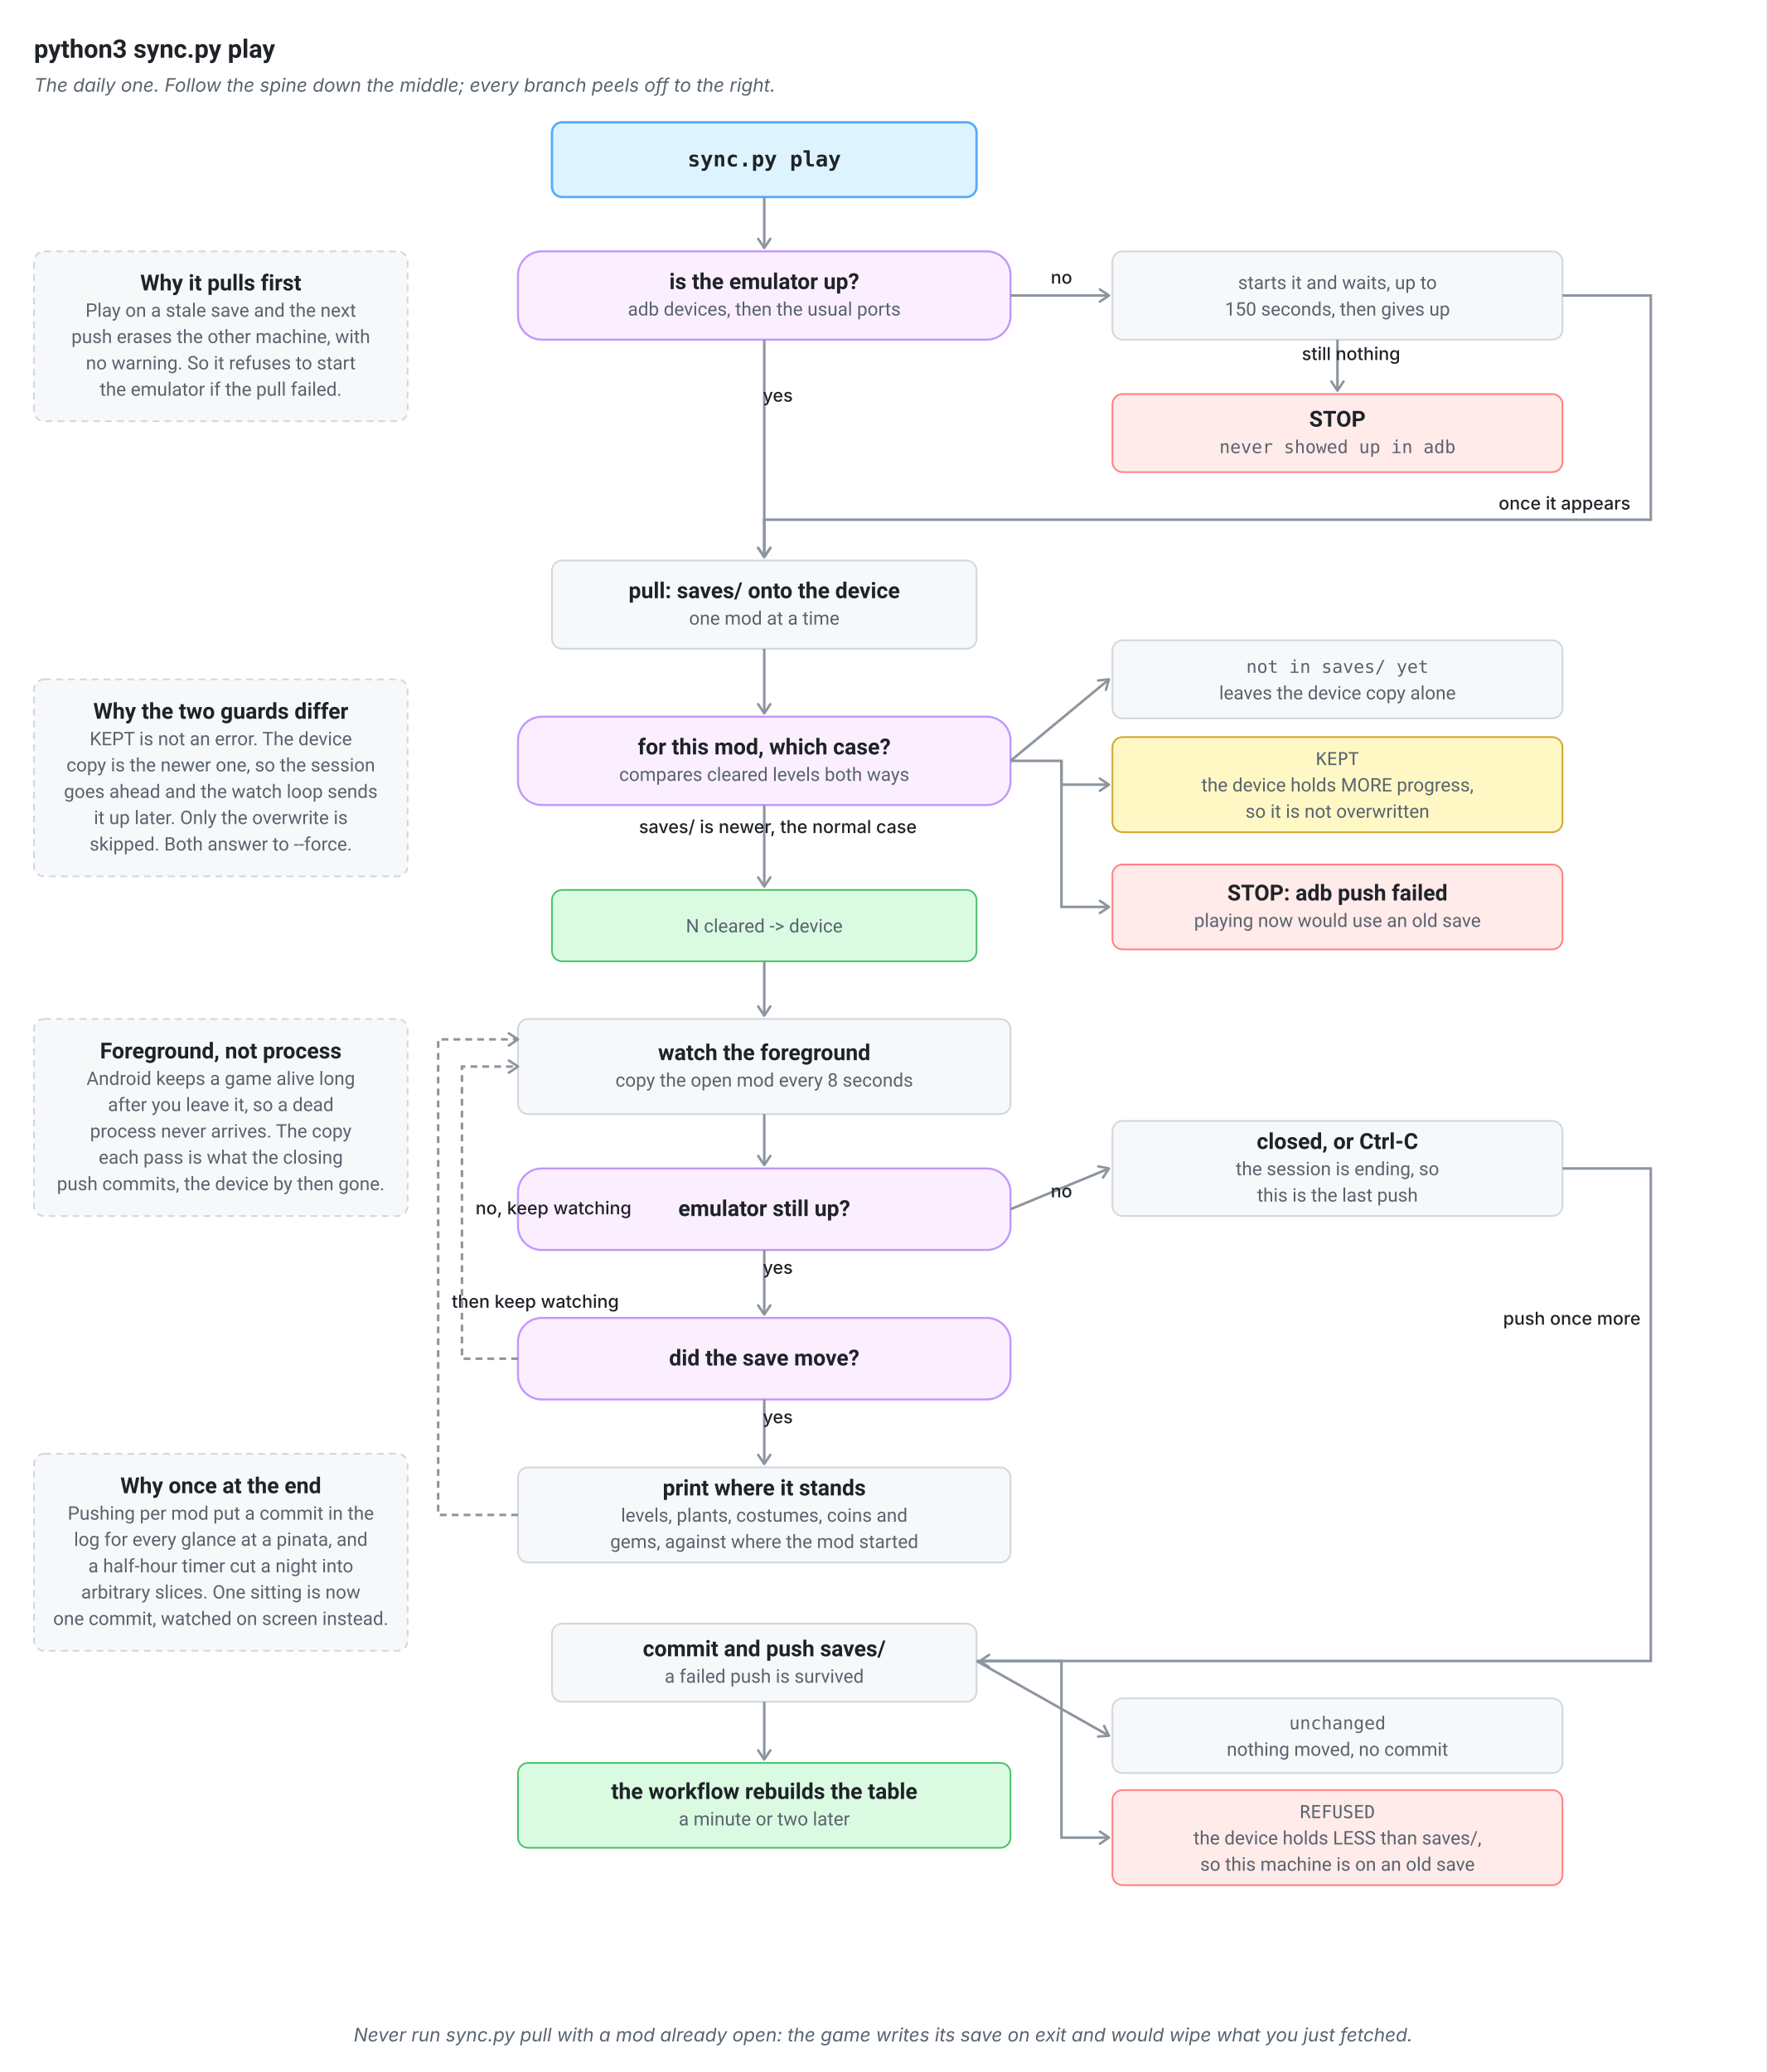
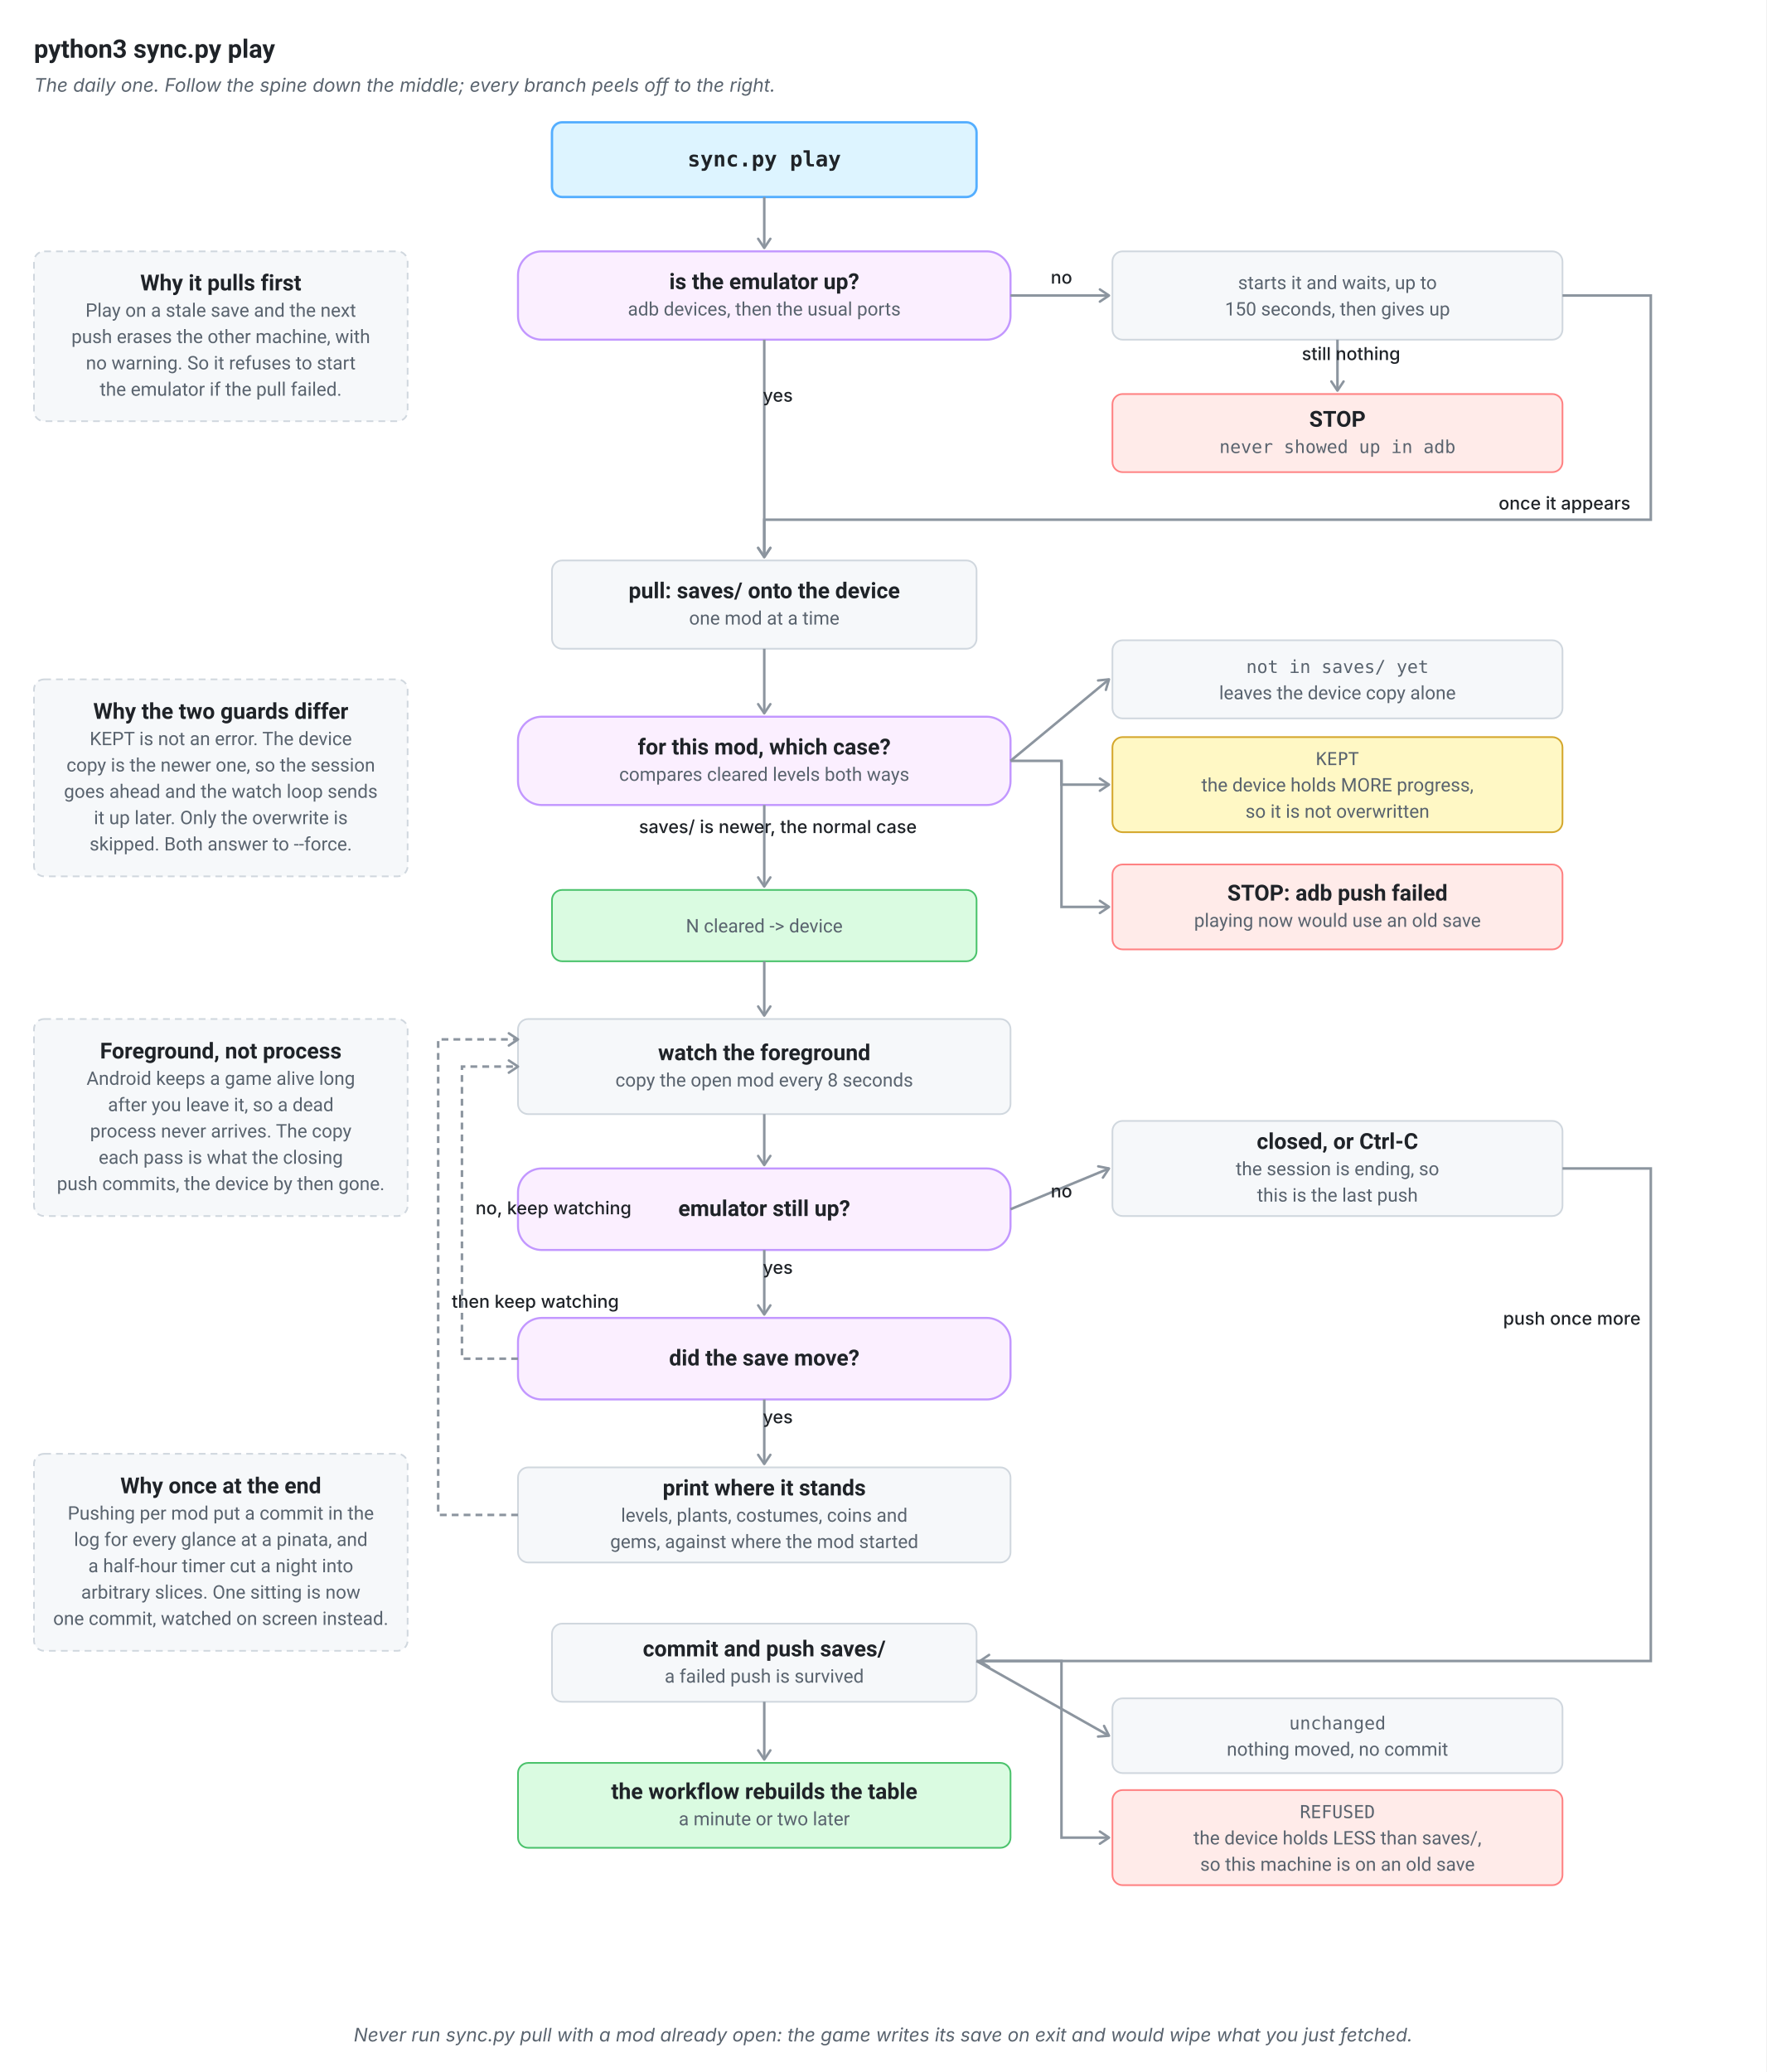
<svg xmlns="http://www.w3.org/2000/svg" width="1040" height="1220" viewBox="0 0 1040 1220" role="img" aria-labelledby="t d">
  <style>
-   .bg   { fill: #ffffff; }
-   .box  { fill: #f6f8fa; stroke: #d0d7de; stroke-width: 1; }
-   .cmdb { fill: #ddf4ff; stroke: #54aeff; stroke-width: 1.4; }
-   .okb  { fill: #dafbe1; stroke: #4ac26b; stroke-width: 1; }
-   .warnb{ fill: #fff8c5; stroke: #d4a72c; stroke-width: 1; }
-   .stopb{ fill: #ffebe9; stroke: #ff8182; stroke-width: 1; }
-   .noteb{ fill: #f6f8fa; stroke: #d0d7de; stroke-width: 1; stroke-dasharray: 4 3; }
-   .deci { fill: #fbefff; stroke: #c297ff; stroke-width: 1.2; }
+   .bg    { fill: #ffffff; }
+   .box   { fill: #f6f8fa; stroke: #d0d7de; stroke-width: 1; }
+   .cmdb  { fill: #ddf4ff; stroke: #54aeff; stroke-width: 1.4; }
+   .okb   { fill: #dafbe1; stroke: #4ac26b; stroke-width: 1; }
+   .warnb { fill: #fff8c5; stroke: #d4a72c; stroke-width: 1; }
+   .warn  { fill: #ffebe9; stroke: #ff8182; stroke-width: 1; }
+   .stopb { fill: #ffebe9; stroke: #ff8182; stroke-width: 1; }
+   .noteb { fill: #f6f8fa; stroke: #d0d7de; stroke-width: 1; stroke-dasharray: 4 3; }
+   .deci  { fill: #fbefff; stroke: #c297ff; stroke-width: 1.2; }
+   .hd1   { fill: #ddf4ff; stroke: #54aeff; stroke-width: 1; }
+   .hd2   { fill: #dafbe1; stroke: #4ac26b; stroke-width: 1; }
+   .hd3   { fill: #fff8c5; stroke: #d4a72c; stroke-width: 1; }
+   .hd4   { fill: #fbefff; stroke: #c297ff; stroke-width: 1; }
+   .boxa  { fill: #ddf4ff; stroke: #54aeff; stroke-width: 1; }
+   .boxb  { fill: #fff8c5; stroke: #d4a72c; stroke-width: 1; }
+   .boxc  { fill: #dafbe1; stroke: #4ac26b; stroke-width: 1; }
  .h    { fill: #1f2328; font: 600 13px -apple-system, "Segoe UI", Roboto, sans-serif; }
  .s    { fill: #59636e; font: 400 11px -apple-system, "Segoe UI", Roboto, sans-serif; }
  .cmd  { fill: #1f2328; font: 600 12.5px ui-monospace, SFMono-Regular, Menlo, monospace; }
  .mono { fill: #59636e; font: 400 10.5px ui-monospace, SFMono-Regular, Menlo, monospace; }
+   .lbl  { fill: #1f2328; font: 600 11.5px ui-monospace, SFMono-Regular, Menlo, monospace; }
+   .m    { fill: #59636e; font: 400 10.5px ui-monospace, SFMono-Regular, Menlo, monospace; }
  .edge { stroke: #8c959f; stroke-width: 1.5; fill: none; }
+   .arr  { stroke: #8c959f; stroke-width: 1.5; fill: none; }
  .ah   { stroke: #8c959f; fill: none; }
  .elbl { fill: #1f2328; font: 500 10.5px -apple-system, "Segoe UI", sans-serif; }
  .sect { fill: #1f2328; font: 700 15px -apple-system, "Segoe UI", Roboto, sans-serif; }
  .cap  { fill: #59636e; font: italic 400 11px -apple-system, "Segoe UI", sans-serif; }
  @media (prefers-color-scheme: dark) {
-     .bg   { fill: #0d1117; }
-     .box  { fill: #161b22; stroke: #30363d; }
-     .cmdb { fill: #121d2f; stroke: #1f6feb; }
-     .okb  { fill: #12261e; stroke: #238636; }
-     .warnb{ fill: #272115; stroke: #9e6a03; }
-     .stopb{ fill: #25171c; stroke: #f85149; }
-     .noteb{ fill: #161b22; stroke: #30363d; }
-     .deci { fill: #21162d; stroke: #8957e5; }
-     .h    { fill: #e6edf3; }
-     .s    { fill: #8b949e; }
-     .cmd  { fill: #e6edf3; }
-     .mono { fill: #8b949e; }
-     .edge { stroke: #6e7681; }
-     .ah   { stroke: #6e7681; }
-     .elbl { fill: #e6edf3; }
-     .sect { fill: #e6edf3; }
-     .cap  { fill: #8b949e; }
+     .bg    { fill: #0d1117; }
+     .box   { fill: #161b22; stroke: #30363d; }
+     .cmdb  { fill: #121d2f; stroke: #1f6feb; }
+     .okb   { fill: #12261e; stroke: #238636; }
+     .warnb { fill: #272115; stroke: #9e6a03; }
+     .warn  { fill: #25171c; stroke: #f85149; }
+     .stopb { fill: #25171c; stroke: #f85149; }
+     .noteb { fill: #161b22; stroke: #30363d; }
+     .deci  { fill: #21162d; stroke: #8957e5; }
+     .hd1   { fill: #121d2f; stroke: #1f6feb; }
+     .hd2   { fill: #12261e; stroke: #238636; }
+     .hd3   { fill: #272115; stroke: #9e6a03; }
+     .hd4   { fill: #21162d; stroke: #8957e5; }
+     .boxa  { fill: #121d2f; stroke: #1f6feb; }
+     .boxb  { fill: #272115; stroke: #9e6a03; }
+     .boxc  { fill: #12261e; stroke: #238636; }
+     .h     { fill: #e6edf3; }
+     .s     { fill: #8b949e; }
+     .cmd   { fill: #e6edf3; }
+     .mono  { fill: #8b949e; }
+     .lbl   { fill: #e6edf3; }
+     .m     { fill: #8b949e; }
+     .edge  { stroke: #6e7681; }
+     .arr   { stroke: #6e7681; }
+     .ah    { stroke: #6e7681; }
+     .elbl  { fill: #e6edf3; }
+     .sect  { fill: #e6edf3; }
+     .cap   { fill: #8b949e; }
  }
</style>
  <defs>
    <marker id="a" viewBox="0 0 10 10" refX="8" refY="5" markerWidth="6" markerHeight="6" orient="auto-start-reverse">
      <path class="ah" d="M2 1L8 5L2 9" stroke-width="1.6" stroke-linecap="round" stroke-linejoin="round" />
    </marker>
  </defs>
  <rect class="bg" width="1040" height="1220" />
  <text class="sect" x="20" y="34">python3 sync.py play</text>
-   <text class="cap" x="20" y="54" text-anchor="start">The daily one. Follow the spine down the middle; every branch peels off to the right.</text>
+   <text class="cap" x="20" y="54">The daily one. Follow the spine down the middle; every branch peels off to the right.</text>
  <rect class="cmdb" x="325" y="72" width="250" height="44" rx="6" />
-   <text class="cmd" x="450.0" y="98.0" text-anchor="middle">sync.py play</text>
+   <text class="cmd" x="450" y="98" text-anchor="middle">sync.py play</text>
  <rect class="deci" x="305" y="148" width="290" height="52" rx="14" />
-   <text class="h" x="450.0" y="170.2" text-anchor="middle">is the emulator up?</text>
-   <text class="s" x="450.0" y="185.8" text-anchor="middle">adb devices, then the usual ports</text>
+   <text class="h" x="450" y="170.25" text-anchor="middle">is the emulator up?</text>
+   <text class="s" x="450" y="185.75" text-anchor="middle">adb devices, then the usual ports</text>
  <rect class="box" x="655" y="148" width="265" height="52" rx="6" />
-   <text class="s" x="787.5" y="170.2" text-anchor="middle">starts it and waits, up to</text>
-   <text class="s" x="787.5" y="185.8" text-anchor="middle">150 seconds, then gives up</text>
+   <text class="s" x="787.5" y="170.25" text-anchor="middle">starts it and waits, up to</text>
+   <text class="s" x="787.5" y="185.75" text-anchor="middle">150 seconds, then gives up</text>
  <rect class="stopb" x="655" y="232" width="265" height="46" rx="6" />
-   <text class="h" x="787.5" y="251.2" text-anchor="middle">STOP</text>
-   <text class="mono" x="787.5" y="266.8" text-anchor="middle">never showed up in adb</text>
+   <text class="h" x="787.5" y="251.25" text-anchor="middle">STOP</text>
+   <text class="mono" x="787.5" y="266.75" text-anchor="middle">never showed up in adb</text>
  <rect class="box" x="325" y="330" width="250" height="52" rx="6" />
-   <text class="h" x="450.0" y="352.2" text-anchor="middle">pull: saves/ onto the device</text>
-   <text class="s" x="450.0" y="367.8" text-anchor="middle">one mod at a time</text>
+   <text class="h" x="450" y="352.25" text-anchor="middle">pull: saves/ onto the device</text>
+   <text class="s" x="450" y="367.75" text-anchor="middle">one mod at a time</text>
  <rect class="deci" x="305" y="422" width="290" height="52" rx="14" />
-   <text class="h" x="450.0" y="444.2" text-anchor="middle">for this mod, which case?</text>
-   <text class="s" x="450.0" y="459.8" text-anchor="middle">compares cleared levels both ways</text>
+   <text class="h" x="450" y="444.25" text-anchor="middle">for this mod, which case?</text>
+   <text class="s" x="450" y="459.75" text-anchor="middle">compares cleared levels both ways</text>
  <rect class="box" x="655" y="377" width="265" height="46" rx="6" />
-   <text class="mono" x="787.5" y="396.2" text-anchor="middle">not in saves/ yet</text>
-   <text class="s" x="787.5" y="411.8" text-anchor="middle">leaves the device copy alone</text>
+   <text class="mono" x="787.5" y="396.25" text-anchor="middle">not in saves/ yet</text>
+   <text class="s" x="787.5" y="411.75" text-anchor="middle">leaves the device copy alone</text>
  <rect class="warnb" x="655" y="434" width="265" height="56" rx="6" />
  <text class="mono" x="787.5" y="450.5" text-anchor="middle">KEPT</text>
-   <text class="s" x="787.5" y="466.0" text-anchor="middle">the device holds MORE progress,</text>
+   <text class="s" x="787.5" y="466" text-anchor="middle">the device holds MORE progress,</text>
  <text class="s" x="787.5" y="481.5" text-anchor="middle">so it is not overwritten</text>
  <rect class="stopb" x="655" y="509" width="265" height="50" rx="6" />
-   <text class="h" x="787.5" y="530.2" text-anchor="middle">STOP: adb push failed</text>
-   <text class="s" x="787.5" y="545.8" text-anchor="middle">playing now would use an old save</text>
+   <text class="h" x="787.5" y="530.25" text-anchor="middle">STOP: adb push failed</text>
+   <text class="s" x="787.5" y="545.75" text-anchor="middle">playing now would use an old save</text>
  <rect class="okb" x="325" y="524" width="250" height="42" rx="6" />
-   <text class="s" x="450.0" y="549.0" text-anchor="middle">N cleared -&gt; device</text>
+   <text class="s" x="450" y="549" text-anchor="middle">N cleared -&gt; device</text>
  <rect class="box" x="305" y="600" width="290" height="56" rx="6" />
-   <text class="h" x="450.0" y="624.2" text-anchor="middle">watch the foreground</text>
-   <text class="s" x="450.0" y="639.8" text-anchor="middle">copy the open mod every 8 seconds</text>
+   <text class="h" x="450" y="624.25" text-anchor="middle">watch the foreground</text>
+   <text class="s" x="450" y="639.75" text-anchor="middle">copy the open mod every 8 seconds</text>
  <rect class="deci" x="305" y="688" width="290" height="48" rx="14" />
-   <text class="h" x="450.0" y="716.0" text-anchor="middle">emulator still up?</text>
+   <text class="h" x="450" y="716" text-anchor="middle">emulator still up?</text>
  <rect class="box" x="655" y="660" width="265" height="56" rx="6" />
  <text class="h" x="787.5" y="676.5" text-anchor="middle">closed, or Ctrl-C</text>
-   <text class="s" x="787.5" y="692.0" text-anchor="middle">the session is ending, so</text>
+   <text class="s" x="787.5" y="692" text-anchor="middle">the session is ending, so</text>
  <text class="s" x="787.5" y="707.5" text-anchor="middle">this is the last push</text>
  <rect class="deci" x="305" y="776" width="290" height="48" rx="14" />
-   <text class="h" x="450.0" y="804.0" text-anchor="middle">did the save move?</text>
+   <text class="h" x="450" y="804" text-anchor="middle">did the save move?</text>
  <rect class="box" x="305" y="864" width="290" height="56" rx="6" />
-   <text class="h" x="450.0" y="880.5" text-anchor="middle">print where it stands</text>
-   <text class="s" x="450.0" y="896.0" text-anchor="middle">levels, plants, costumes, coins and</text>
-   <text class="s" x="450.0" y="911.5" text-anchor="middle">gems, against where the mod started</text>
+   <text class="h" x="450" y="880.5" text-anchor="middle">print where it stands</text>
+   <text class="s" x="450" y="896" text-anchor="middle">levels, plants, costumes, coins and</text>
+   <text class="s" x="450" y="911.5" text-anchor="middle">gems, against where the mod started</text>
  <rect class="box" x="655" y="1000" width="265" height="44" rx="6" />
-   <text class="mono" x="787.5" y="1018.2" text-anchor="middle">unchanged</text>
-   <text class="s" x="787.5" y="1033.8" text-anchor="middle">nothing moved, no commit</text>
+   <text class="mono" x="787.5" y="1018.25" text-anchor="middle">unchanged</text>
+   <text class="s" x="787.5" y="1033.75" text-anchor="middle">nothing moved, no commit</text>
  <rect class="stopb" x="655" y="1054" width="265" height="56" rx="6" />
  <text class="mono" x="787.5" y="1070.5" text-anchor="middle">REFUSED</text>
-   <text class="s" x="787.5" y="1086.0" text-anchor="middle">the device holds LESS than saves/,</text>
+   <text class="s" x="787.5" y="1086" text-anchor="middle">the device holds LESS than saves/,</text>
  <text class="s" x="787.5" y="1101.5" text-anchor="middle">so this machine is on an old save</text>
  <rect class="box" x="325" y="956" width="250" height="46" rx="6" />
-   <text class="h" x="450.0" y="975.2" text-anchor="middle">commit and push saves/</text>
-   <text class="s" x="450.0" y="990.8" text-anchor="middle">a failed push is survived</text>
+   <text class="h" x="450" y="975.25" text-anchor="middle">commit and push saves/</text>
+   <text class="s" x="450" y="990.75" text-anchor="middle">a failed push is survived</text>
  <rect class="okb" x="305" y="1038" width="290" height="50" rx="6" />
-   <text class="h" x="450.0" y="1059.2" text-anchor="middle">the workflow rebuilds the table</text>
-   <text class="s" x="450.0" y="1074.8" text-anchor="middle">a minute or two later</text>
-   <path class="edge" d="M450.0 116 L450.0 146" marker-end="url(#a)" />
-   <path class="edge" d="M595 174.0 L653 174.0" marker-end="url(#a)" />
-   <text class="elbl" x="625.0" y="167.0" text-anchor="middle">no</text>
+   <text class="h" x="450" y="1059.25" text-anchor="middle">the workflow rebuilds the table</text>
+   <text class="s" x="450" y="1074.75" text-anchor="middle">a minute or two later</text>
+   <path class="edge" d="M450 116 L450 146" marker-end="url(#a)" />
+   <path class="edge" d="M595 174 L653 174" marker-end="url(#a)" />
+   <text class="elbl" x="625" y="167" text-anchor="middle">no</text>
  <path class="edge" d="M787.5 200 L787.5 230" marker-end="url(#a)" />
-   <text class="elbl" x="795.5" y="212.0" text-anchor="middle">still nothing</text>
-   <path class="edge" d="M450.0 200 L450.0 328" marker-end="url(#a)" />
-   <text class="elbl" x="458.0" y="236.5" text-anchor="middle">yes</text>
+   <text class="elbl" x="795.5" y="212" text-anchor="middle">still nothing</text>
+   <path class="edge" d="M450 200 L450 328" marker-end="url(#a)" />
+   <text class="elbl" x="458" y="236.5" text-anchor="middle">yes</text>
  <path class="edge" d="M920 174 L972 174 L972 306 L450 306 L450 328" marker-end="url(#a)" />
  <text class="elbl" x="960" y="300" text-anchor="end">once it appears</text>
-   <path class="edge" d="M450.0 382 L450.0 420" marker-end="url(#a)" />
-   <path class="edge" d="M595 448.0 L653 400.0" marker-end="url(#a)" />
+   <path class="edge" d="M450 382 L450 420" marker-end="url(#a)" />
+   <path class="edge" d="M595 448 L653 400" marker-end="url(#a)" />
  <path class="edge" d="M595 448 L625 448 L625 462 L653 462" marker-end="url(#a)" />
  <path class="edge" d="M625 448 L625 534 L653 534" marker-end="url(#a)" />
-   <path class="edge" d="M450.0 474 L450.0 522" marker-end="url(#a)" />
-   <text class="elbl" x="458.0" y="490.5" text-anchor="middle">saves/ is newer, the normal case</text>
-   <path class="edge" d="M450.0 566 L450.0 598" marker-end="url(#a)" />
-   <path class="edge" d="M450.0 656 L450.0 686" marker-end="url(#a)" />
-   <path class="edge" d="M595 712.0 L653 688.0" marker-end="url(#a)" />
-   <text class="elbl" x="625.0" y="705.0" text-anchor="middle">no</text>
-   <path class="edge" d="M450.0 736 L450.0 774" marker-end="url(#a)" />
-   <text class="elbl" x="458.0" y="750.0" text-anchor="middle">yes</text>
-   <path class="edge" d="M450.0 824 L450.0 862" marker-end="url(#a)" />
-   <text class="elbl" x="458.0" y="838.0" text-anchor="middle">yes</text>
+   <path class="edge" d="M450 474 L450 522" marker-end="url(#a)" />
+   <text class="elbl" x="458" y="490.5" text-anchor="middle">saves/ is newer, the normal case</text>
+   <path class="edge" d="M450 566 L450 598" marker-end="url(#a)" />
+   <path class="edge" d="M450 656 L450 686" marker-end="url(#a)" />
+   <path class="edge" d="M595 712 L653 688" marker-end="url(#a)" />
+   <text class="elbl" x="625" y="705" text-anchor="middle">no</text>
+   <path class="edge" d="M450 736 L450 774" marker-end="url(#a)" />
+   <text class="elbl" x="458" y="750" text-anchor="middle">yes</text>
+   <path class="edge" d="M450 824 L450 862" marker-end="url(#a)" />
+   <text class="elbl" x="458" y="838" text-anchor="middle">yes</text>
  <path class="edge" d="M920 688 L972 688 L972 978 L577 978" marker-end="url(#a)" />
  <text class="elbl" x="966" y="780" text-anchor="end">push once more</text>
  <path class="edge" d="M575 978 L653 1022" marker-end="url(#a)" />
  <path class="edge" d="M575 978 L625 978 L625 1082 L653 1082" marker-end="url(#a)" />
  <path class="edge" d="M305 892 L258 892 L258 612 L305 612" marker-end="url(#a)" stroke-dasharray="4 3" />
-   <text class="elbl" x="266" y="770" text-anchor="start">then keep watching</text>
-   <path class="edge" d="M450.0 1002 L450.0 1036" marker-end="url(#a)" />
+   <text class="elbl" x="266" y="770">then keep watching</text>
+   <path class="edge" d="M450 1002 L450 1036" marker-end="url(#a)" />
  <path class="edge" d="M305 800 L272 800 L272 628 L305 628" marker-end="url(#a)" stroke-dasharray="4 3" />
-   <text class="elbl" x="280" y="715" text-anchor="start">no, keep watching</text>
+   <text class="elbl" x="280" y="715">no, keep watching</text>
  <rect class="noteb" x="20" y="148" width="220" height="100" rx="6" />
-   <text class="h" x="130.0" y="171.0" text-anchor="middle">Why it pulls first</text>
-   <text class="s" x="130.0" y="186.5" text-anchor="middle">Play on a stale save and the next</text>
-   <text class="s" x="130.0" y="202.0" text-anchor="middle">push erases the other machine, with</text>
-   <text class="s" x="130.0" y="217.5" text-anchor="middle">no warning. So it refuses to start</text>
-   <text class="s" x="130.0" y="233.0" text-anchor="middle">the emulator if the pull failed.</text>
+   <text class="h" x="130" y="171" text-anchor="middle">Why it pulls first</text>
+   <text class="s" x="130" y="186.5" text-anchor="middle">Play on a stale save and the next</text>
+   <text class="s" x="130" y="202" text-anchor="middle">push erases the other machine, with</text>
+   <text class="s" x="130" y="217.5" text-anchor="middle">no warning. So it refuses to start</text>
+   <text class="s" x="130" y="233" text-anchor="middle">the emulator if the pull failed.</text>
  <rect class="noteb" x="20" y="400" width="220" height="116" rx="6" />
-   <text class="h" x="130.0" y="423.2" text-anchor="middle">Why the two guards differ</text>
-   <text class="s" x="130.0" y="438.8" text-anchor="middle">KEPT is not an error. The device</text>
-   <text class="s" x="130.0" y="454.2" text-anchor="middle">copy is the newer one, so the session</text>
-   <text class="s" x="130.0" y="469.8" text-anchor="middle">goes ahead and the watch loop sends</text>
-   <text class="s" x="130.0" y="485.2" text-anchor="middle">it up later. Only the overwrite is</text>
-   <text class="s" x="130.0" y="500.8" text-anchor="middle">skipped. Both answer to --force.</text>
+   <text class="h" x="130" y="423.25" text-anchor="middle">Why the two guards differ</text>
+   <text class="s" x="130" y="438.75" text-anchor="middle">KEPT is not an error. The device</text>
+   <text class="s" x="130" y="454.25" text-anchor="middle">copy is the newer one, so the session</text>
+   <text class="s" x="130" y="469.75" text-anchor="middle">goes ahead and the watch loop sends</text>
+   <text class="s" x="130" y="485.25" text-anchor="middle">it up later. Only the overwrite is</text>
+   <text class="s" x="130" y="500.75" text-anchor="middle">skipped. Both answer to --force.</text>
  <rect class="noteb" x="20" y="600" width="220" height="116" rx="6" />
-   <text class="h" x="130.0" y="623.2" text-anchor="middle">Foreground, not process</text>
-   <text class="s" x="130.0" y="638.8" text-anchor="middle">Android keeps a game alive long</text>
-   <text class="s" x="130.0" y="654.2" text-anchor="middle">after you leave it, so a dead</text>
-   <text class="s" x="130.0" y="669.8" text-anchor="middle">process never arrives. The copy</text>
-   <text class="s" x="130.0" y="685.2" text-anchor="middle">each pass is what the closing</text>
-   <text class="s" x="130.0" y="700.8" text-anchor="middle">push commits, the device by then gone.</text>
+   <text class="h" x="130" y="623.25" text-anchor="middle">Foreground, not process</text>
+   <text class="s" x="130" y="638.75" text-anchor="middle">Android keeps a game alive long</text>
+   <text class="s" x="130" y="654.25" text-anchor="middle">after you leave it, so a dead</text>
+   <text class="s" x="130" y="669.75" text-anchor="middle">process never arrives. The copy</text>
+   <text class="s" x="130" y="685.25" text-anchor="middle">each pass is what the closing</text>
+   <text class="s" x="130" y="700.75" text-anchor="middle">push commits, the device by then gone.</text>
  <rect class="noteb" x="20" y="856" width="220" height="116" rx="6" />
-   <text class="h" x="130.0" y="879.2" text-anchor="middle">Why once at the end</text>
-   <text class="s" x="130.0" y="894.8" text-anchor="middle">Pushing per mod put a commit in the</text>
-   <text class="s" x="130.0" y="910.2" text-anchor="middle">log for every glance at a pinata, and</text>
-   <text class="s" x="130.0" y="925.8" text-anchor="middle">a half-hour timer cut a night into</text>
-   <text class="s" x="130.0" y="941.2" text-anchor="middle">arbitrary slices. One sitting is now</text>
-   <text class="s" x="130.0" y="956.8" text-anchor="middle">one commit, watched on screen instead.</text>
-   <text class="cap" x="520.0" y="1202" text-anchor="middle">Never run sync.py pull with a mod already open: the game writes its save on exit and would wipe what you just fetched.</text>
+   <text class="h" x="130" y="879.25" text-anchor="middle">Why once at the end</text>
+   <text class="s" x="130" y="894.75" text-anchor="middle">Pushing per mod put a commit in the</text>
+   <text class="s" x="130" y="910.25" text-anchor="middle">log for every glance at a pinata, and</text>
+   <text class="s" x="130" y="925.75" text-anchor="middle">a half-hour timer cut a night into</text>
+   <text class="s" x="130" y="941.25" text-anchor="middle">arbitrary slices. One sitting is now</text>
+   <text class="s" x="130" y="956.75" text-anchor="middle">one commit, watched on screen instead.</text>
+   <text class="cap" x="520" y="1202" text-anchor="middle">Never run sync.py pull with a mod already open: the game writes its save on exit and would wipe what you just fetched.</text>
</svg>
